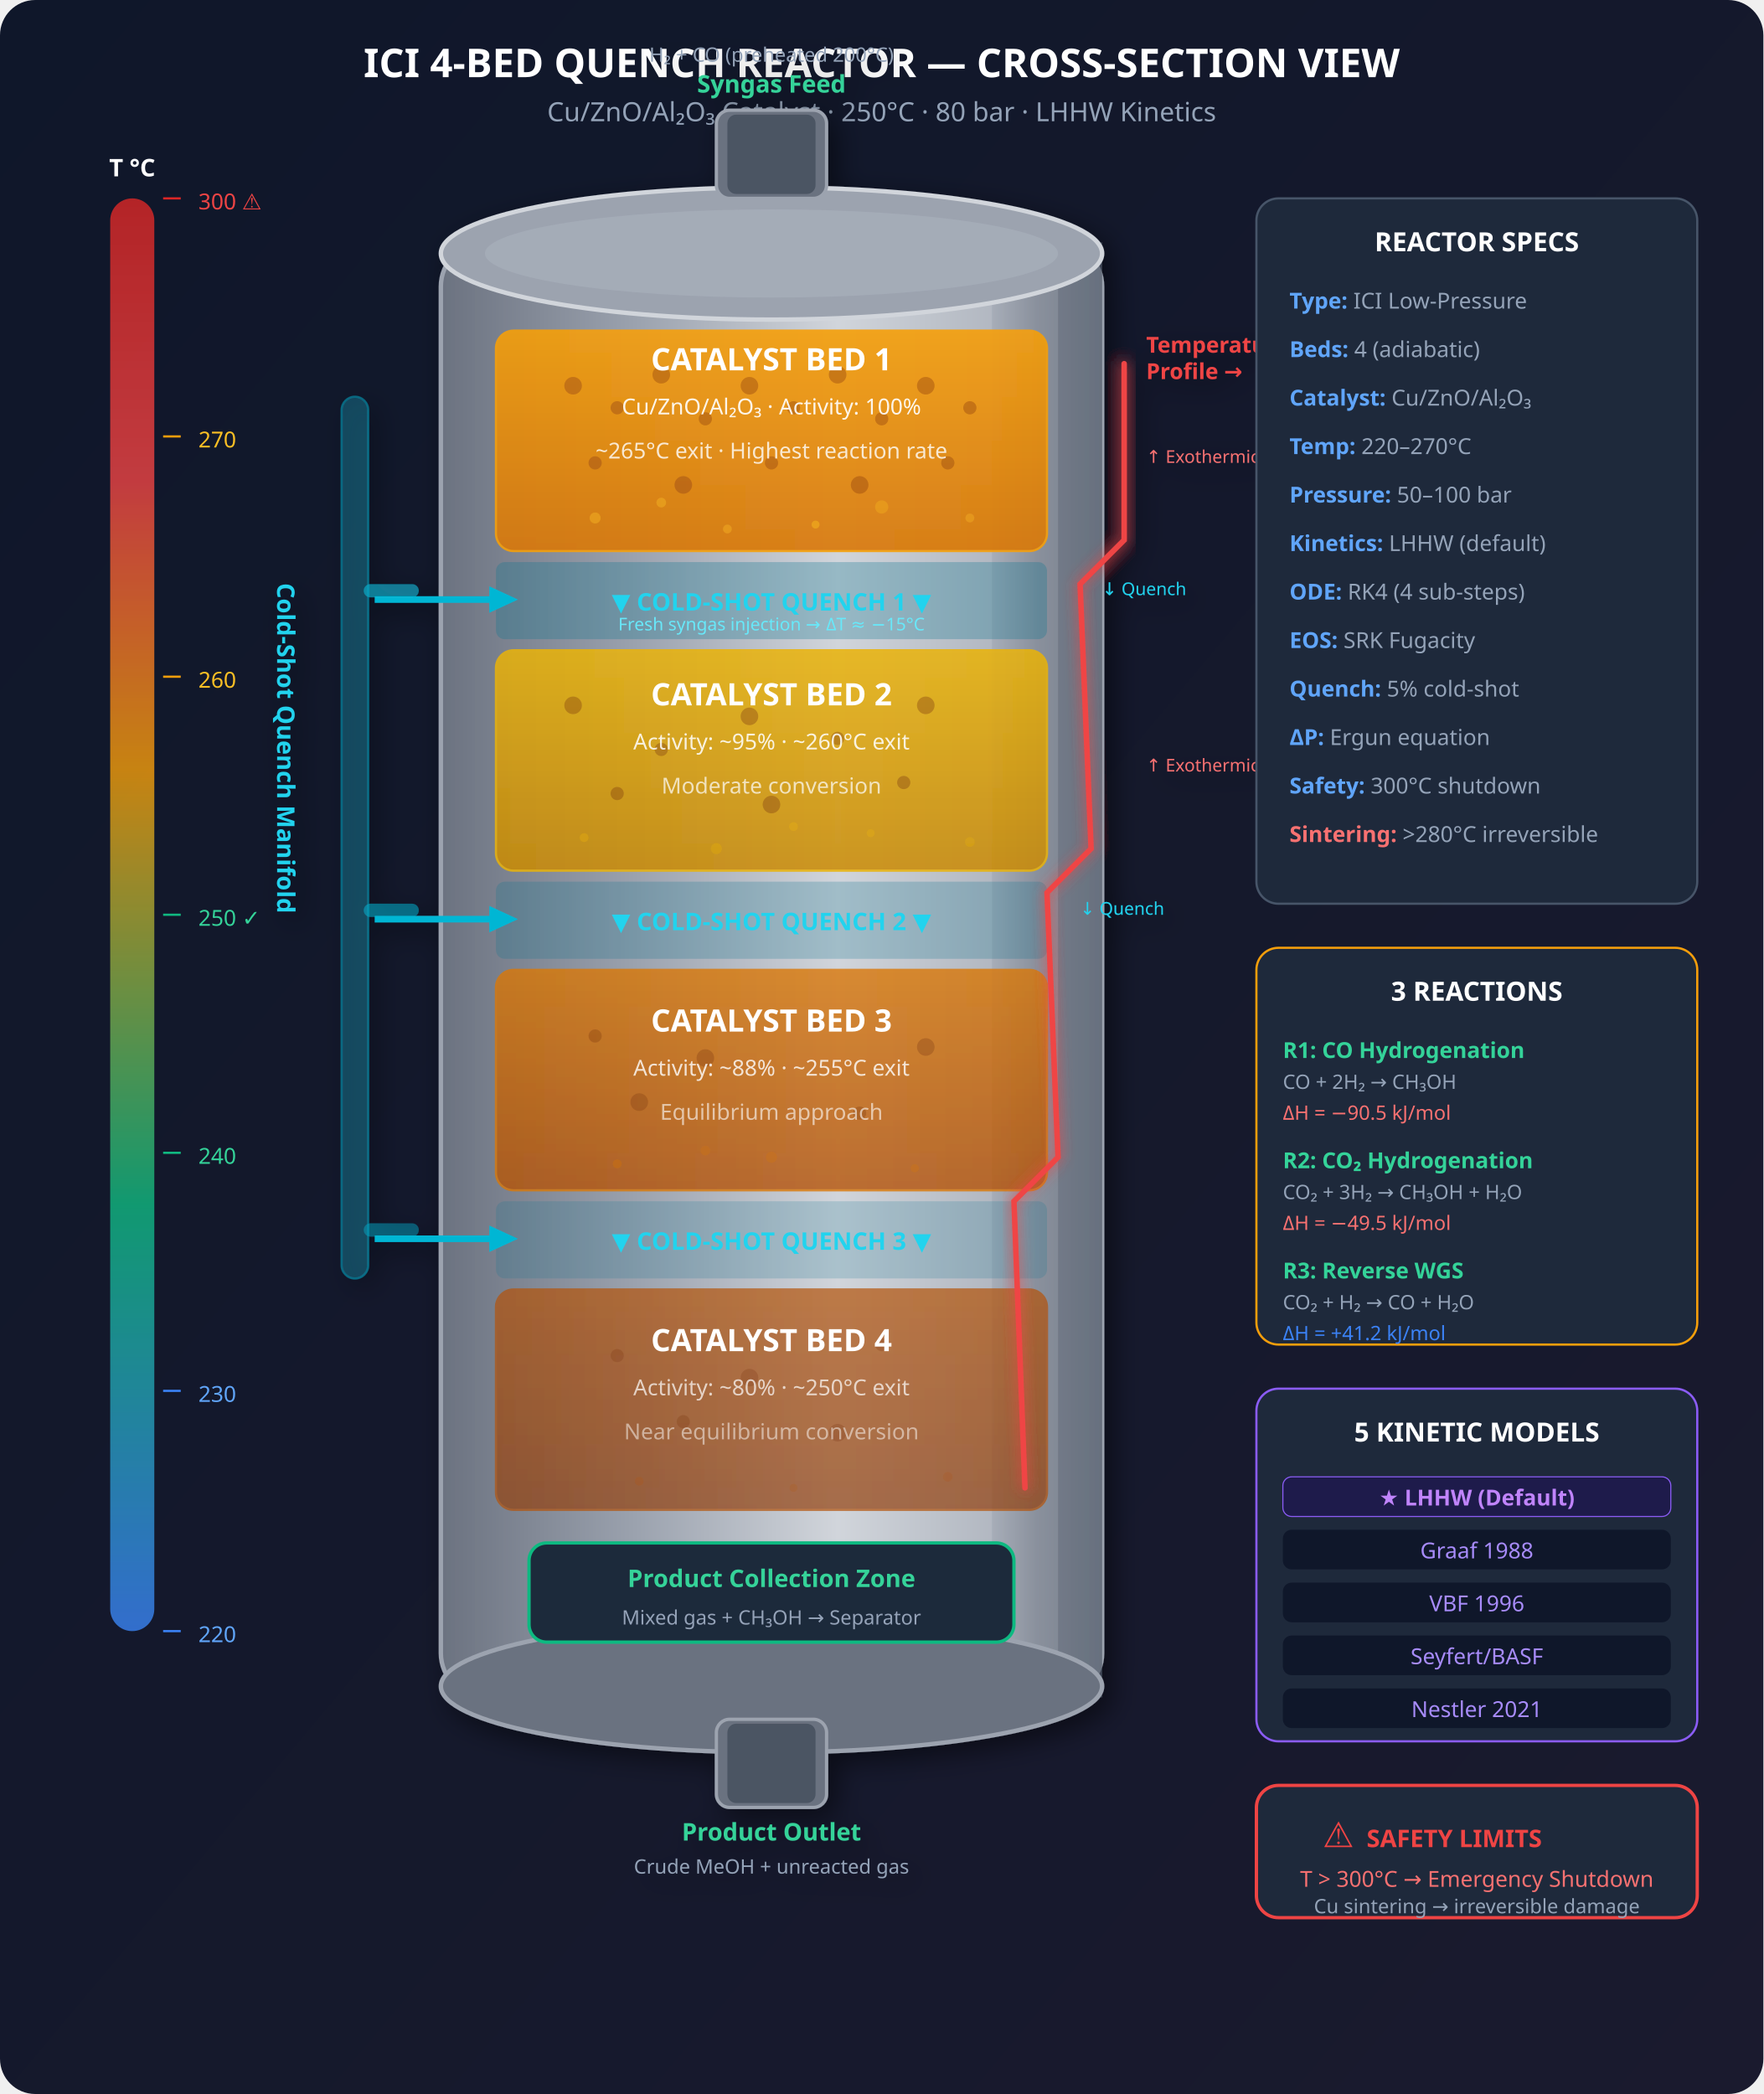
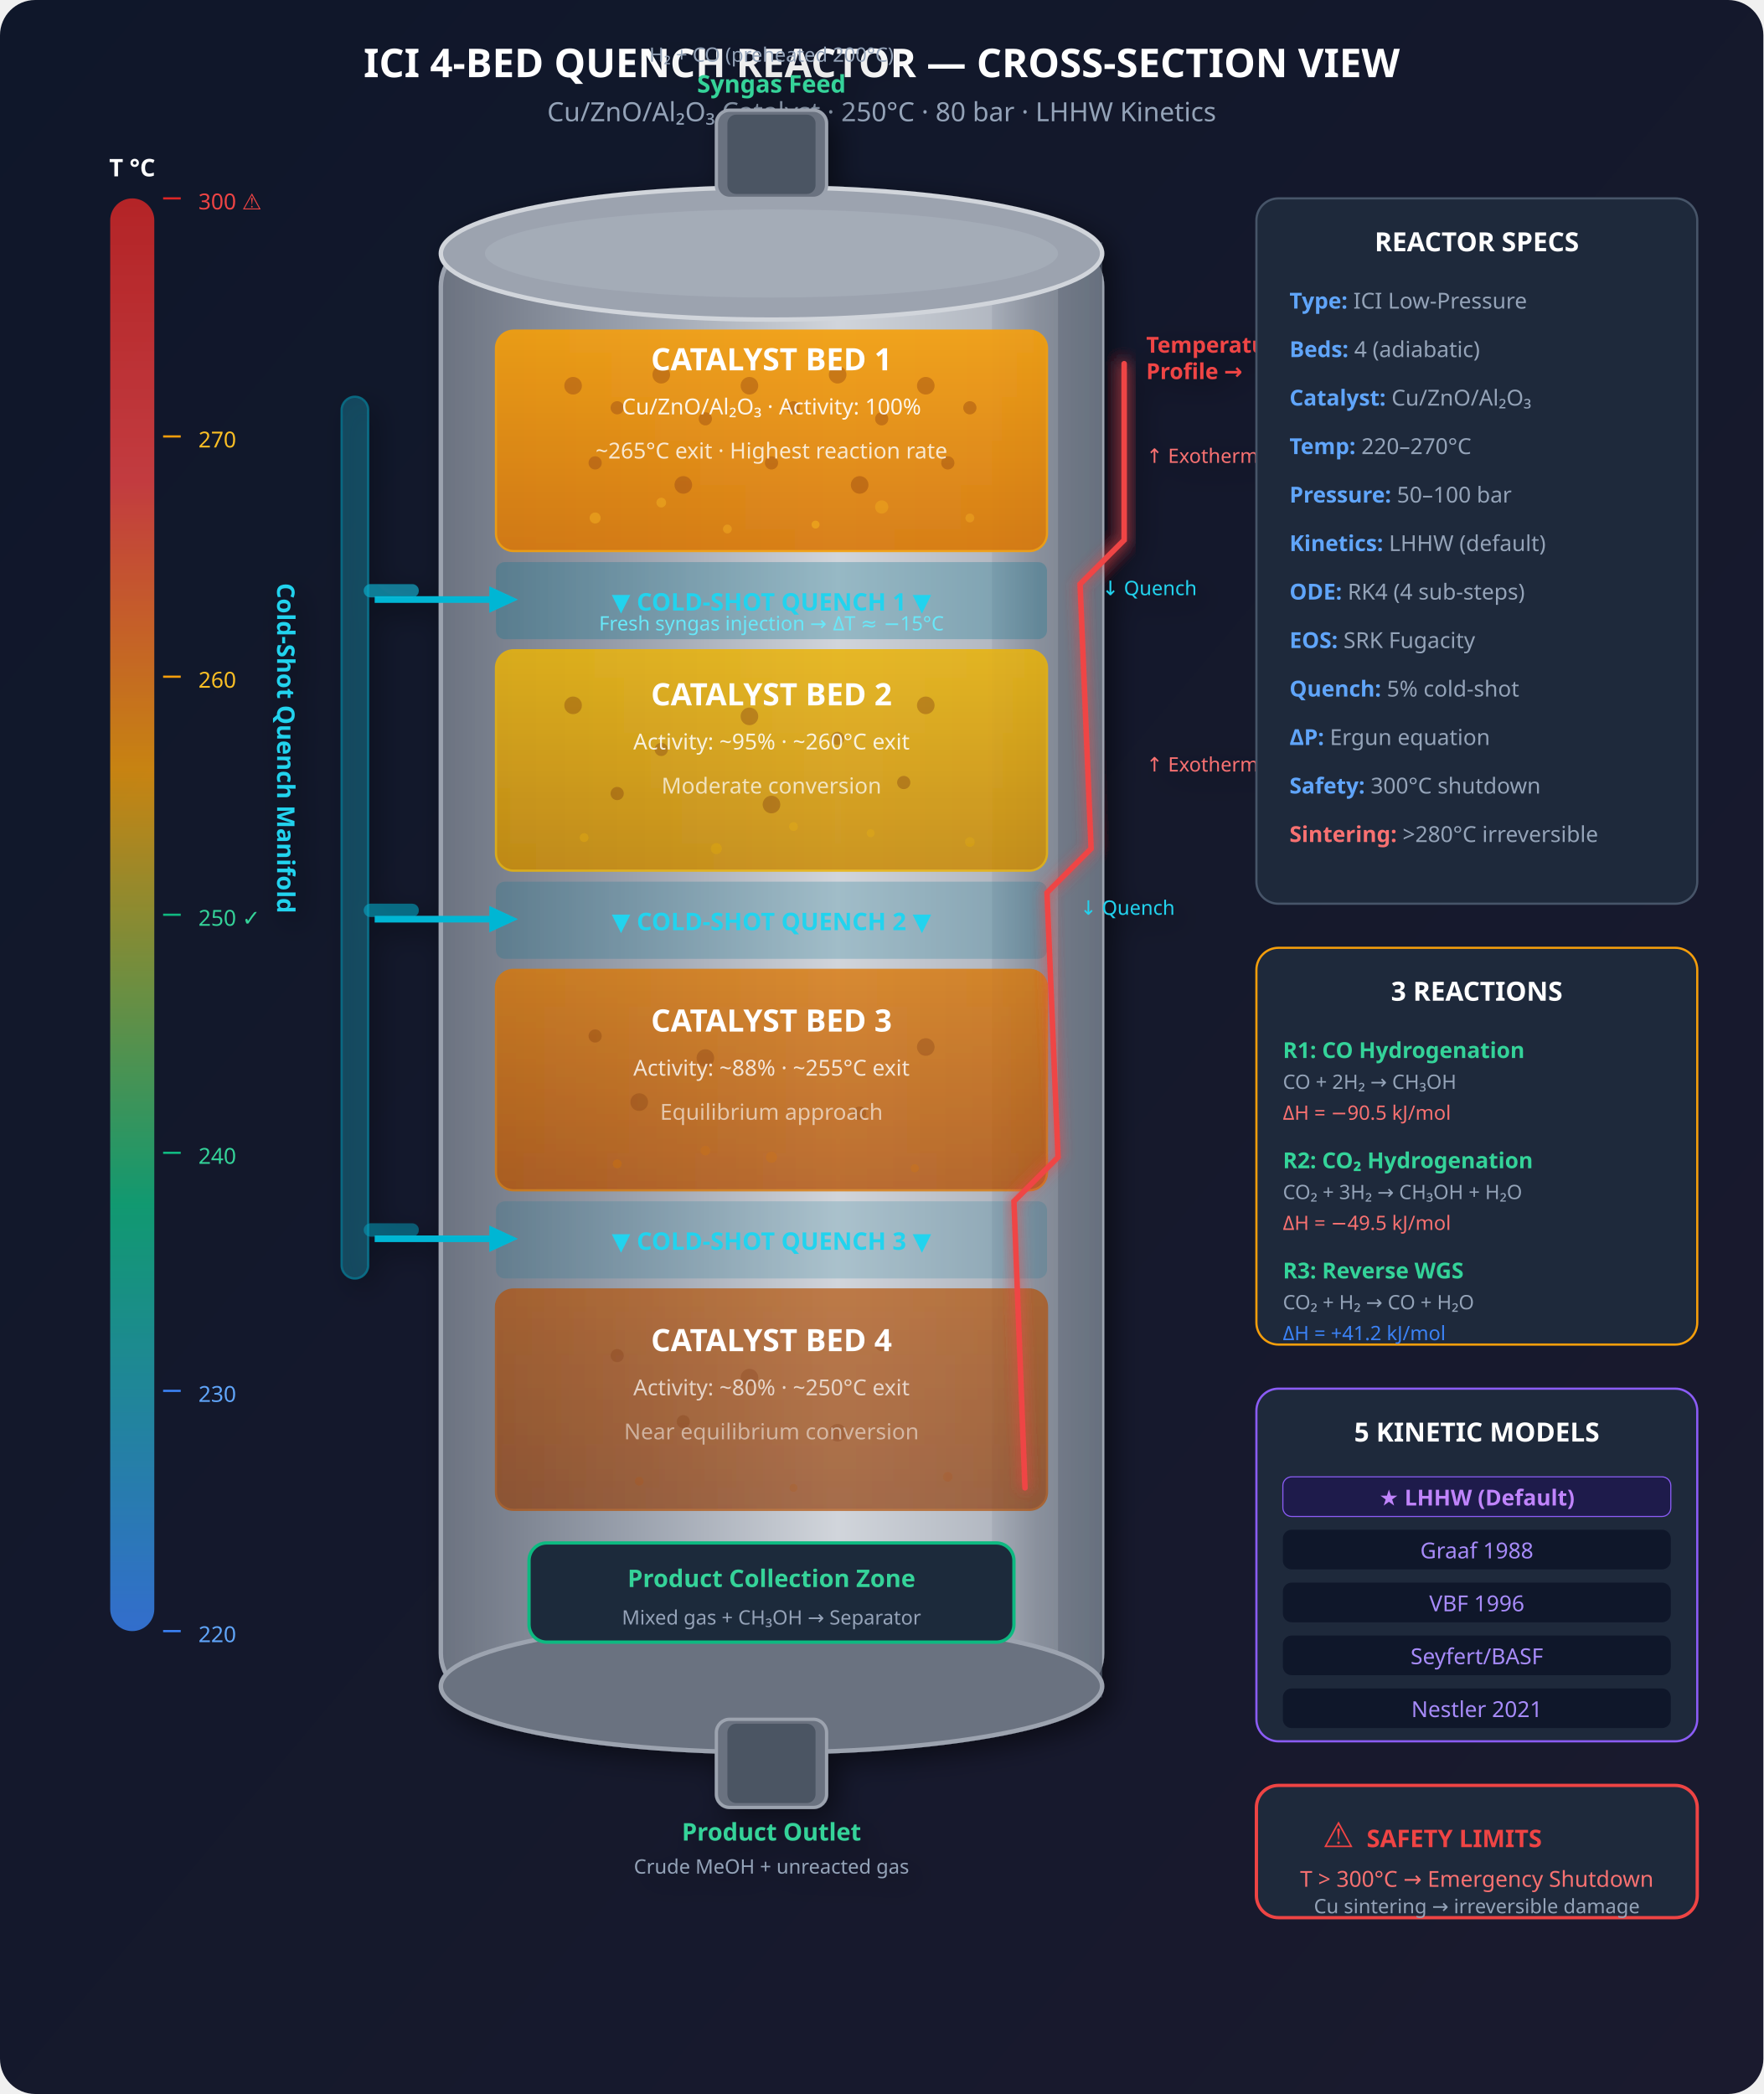
<svg xmlns="http://www.w3.org/2000/svg" viewBox="0 0 800 950" width="800" height="950">
  <defs>
    <linearGradient id="r3dBg" x1="0%" y1="0%" x2="100%" y2="100%">
      <stop offset="0%" stop-color="#0f172a" />
      <stop offset="100%" stop-color="#1a1a2e" />
    </linearGradient>
    <linearGradient id="metalLeft" x1="0%" y1="0%" x2="100%" y2="0%">
      <stop offset="0%" stop-color="#6b7280" />
      <stop offset="30%" stop-color="#9ca3af" />
      <stop offset="60%" stop-color="#d1d5db" />
      <stop offset="100%" stop-color="#9ca3af" />
    </linearGradient>
    <linearGradient id="metalRight" x1="0%" y1="0%" x2="100%" y2="0%">
      <stop offset="0%" stop-color="#9ca3af" />
      <stop offset="40%" stop-color="#6b7280" />
      <stop offset="100%" stop-color="#4b5563" />
    </linearGradient>
    <linearGradient id="catGrad1" x1="0%" y1="0%" x2="0%" y2="100%">
      <stop offset="0%" stop-color="#f59e0b" />
      <stop offset="100%" stop-color="#d97706" />
    </linearGradient>
    <linearGradient id="catGrad2" x1="0%" y1="0%" x2="0%" y2="100%">
      <stop offset="0%" stop-color="#eab308" />
      <stop offset="100%" stop-color="#ca8a04" />
    </linearGradient>
    <linearGradient id="catGrad3" x1="0%" y1="0%" x2="0%" y2="100%">
      <stop offset="0%" stop-color="#d97706" />
      <stop offset="100%" stop-color="#b45309" />
    </linearGradient>
    <linearGradient id="catGrad4" x1="0%" y1="0%" x2="0%" y2="100%">
      <stop offset="0%" stop-color="#b45309" />
      <stop offset="100%" stop-color="#92400e" />
    </linearGradient>
    <linearGradient id="tempBar" x1="0%" y1="100%" x2="0%" y2="0%">
      <stop offset="0%" stop-color="#3b82f6" />
      <stop offset="30%" stop-color="#10b981" />
      <stop offset="60%" stop-color="#f59e0b" />
      <stop offset="80%" stop-color="#ef4444" />
      <stop offset="100%" stop-color="#dc2626" />
    </linearGradient>
    <filter id="r3dShadow">
      <feDropShadow dx="4" dy="4" stdDeviation="6" flood-opacity="0.5" />
    </filter>
    <filter id="innerGlow">
      <feGaussianBlur stdDeviation="3" result="blur" />
      <feMerge>
        <feMergeNode in="blur" />
        <feMergeNode in="SourceGraphic" />
      </feMerge>
    </filter>
    <style>
      @keyframes quenchPulse { 0% { opacity: 0.3; } 50% { opacity: 0.9; } 100% { opacity: 0.3; } }
      @keyframes bubbleRise1 { 0% { transform: translateY(0); opacity: 0.6; } 80% { opacity: 0.3; } 100% { transform: translateY(-90px); opacity: 0; } }
      @keyframes bubbleRise2 { 0% { transform: translateY(0); opacity: 0.5; } 80% { opacity: 0.2; } 100% { transform: translateY(-80px); opacity: 0; } }
      @keyframes bubbleRise3 { 0% { transform: translateY(0); opacity: 0.4; } 80% { opacity: 0.15; } 100% { transform: translateY(-70px); opacity: 0; } }
      .quench-pulse { animation: quenchPulse 2.5s ease-in-out infinite; }
      .bubble-1 { animation: bubbleRise1 3s ease-out infinite; }
      .bubble-2 { animation: bubbleRise2 3.5s ease-out infinite; }
      .bubble-3 { animation: bubbleRise3 2.8s ease-out infinite; }
      .bubble-4 { animation: bubbleRise1 4s ease-out infinite; }
      .bubble-5 { animation: bubbleRise2 3.2s ease-out infinite; }
      .bubble-6 { animation: bubbleRise3 3.8s ease-out infinite; }
    </style>
  </defs>
  <rect width="800" height="950" fill="url(#r3dBg)" rx="16" />
  <text x="400" y="35" font-family="'Segoe UI', system-ui, sans-serif" font-size="18" fill="white" text-anchor="middle" font-weight="700">ICI 4-BED QUENCH REACTOR — CROSS-SECTION VIEW</text>
  <text x="400" y="55" font-family="'Segoe UI', system-ui, sans-serif" font-size="12" fill="#94a3b8" text-anchor="middle">Cu/ZnO/Al₂O₃ Catalyst · 250°C · 80 bar · LHHW Kinetics</text>
  <g transform="translate(50, 90)">
    <rect x="0" y="0" width="20" height="650" rx="10" fill="url(#tempBar)" opacity="0.8" />
    <text x="10" y="-10" font-family="'Segoe UI', sans-serif" font-size="11" fill="white" text-anchor="middle" font-weight="600">T °C</text>
    <line x1="24" y1="0" x2="32" y2="0" stroke="#dc2626" stroke-width="1" />
    <text x="40" y="5" font-family="'Segoe UI', sans-serif" font-size="10" fill="#ef4444">300 ⚠</text>
    <line x1="24" y1="108" x2="32" y2="108" stroke="#f59e0b" stroke-width="1" />
    <text x="40" y="113" font-family="'Segoe UI', sans-serif" font-size="10" fill="#fbbf24">270</text>
    <line x1="24" y1="217" x2="32" y2="217" stroke="#f59e0b" stroke-width="1" />
    <text x="40" y="222" font-family="'Segoe UI', sans-serif" font-size="10" fill="#fbbf24">260</text>
    <line x1="24" y1="325" x2="32" y2="325" stroke="#10b981" stroke-width="1" />
    <text x="40" y="330" font-family="'Segoe UI', sans-serif" font-size="10" fill="#34d399">250 ✓</text>
    <line x1="24" y1="433" x2="32" y2="433" stroke="#10b981" stroke-width="1" />
    <text x="40" y="438" font-family="'Segoe UI', sans-serif" font-size="10" fill="#34d399">240</text>
    <line x1="24" y1="541" x2="32" y2="541" stroke="#3b82f6" stroke-width="1" />
    <text x="40" y="546" font-family="'Segoe UI', sans-serif" font-size="10" fill="#60a5fa">230</text>
    <line x1="24" y1="650" x2="32" y2="650" stroke="#3b82f6" stroke-width="1" />
    <text x="40" y="655" font-family="'Segoe UI', sans-serif" font-size="10" fill="#60a5fa">220</text>
  </g>
  <g transform="translate(200, 80)" filter="url(#r3dShadow)">
    <rect x="0" y="30" width="300" height="660" rx="20" fill="url(#metalLeft)" stroke="#9ca3af" stroke-width="2" />
    <rect x="250" y="30" width="50" height="660" rx="0" fill="url(#metalRight)" opacity="0.5" />
    <rect x="280" y="30" width="20" height="660" rx="0" fill="#4b5563" opacity="0.3" />
    <ellipse cx="150" cy="35" rx="150" ry="30" fill="#9ca3af" stroke="#d1d5db" stroke-width="2" />
    <ellipse cx="150" cy="35" rx="130" ry="20" fill="#b0b8c4" opacity="0.4" />
    <ellipse cx="150" cy="685" rx="150" ry="30" fill="#6b7280" stroke="#9ca3af" stroke-width="2" />
    <rect x="125" y="-30" width="50" height="40" rx="6" fill="#6b7280" stroke="#9ca3af" stroke-width="1.5" />
    <rect x="130" y="-28" width="40" height="36" rx="4" fill="#4b5563" />
    <text x="150" y="-38" font-family="'Segoe UI', sans-serif" font-size="11" fill="#34d399" text-anchor="middle" font-weight="600">Syngas Feed</text>
    <text x="150" y="-52" font-family="'Segoe UI', sans-serif" font-size="9" fill="#94a3b8" text-anchor="middle">H₂ + CO (preheated 200°C)</text>
    <rect x="25" y="70" width="250" height="100" rx="8" fill="url(#catGrad1)" opacity="0.9" stroke="#f59e0b" stroke-width="1" />
    <g opacity="0.4">
      <circle cx="60" cy="95" r="4" fill="#92400e" />
      <circle cx="80" cy="105" r="3" fill="#92400e" />
      <circle cx="100" cy="90" r="4" fill="#92400e" />
      <circle cx="120" cy="110" r="3" fill="#92400e" />
      <circle cx="140" cy="95" r="4" fill="#92400e" />
      <circle cx="160" cy="105" r="3" fill="#92400e" />
      <circle cx="180" cy="90" r="4" fill="#92400e" />
      <circle cx="200" cy="110" r="3" fill="#92400e" />
      <circle cx="220" cy="95" r="4" fill="#92400e" />
      <circle cx="240" cy="105" r="3" fill="#92400e" />
      <circle cx="70" cy="130" r="3" fill="#92400e" />
      <circle cx="110" cy="140" r="4" fill="#92400e" />
      <circle cx="150" cy="130" r="3" fill="#92400e" />
      <circle cx="190" cy="140" r="4" fill="#92400e" />
      <circle cx="230" cy="130" r="3" fill="#92400e" />
    </g>
    <circle cx="70" cy="155" r="2.5" fill="#fbbf24" opacity="0.4" class="bubble-1" />
    <circle cx="130" cy="160" r="2" fill="#fbbf24" opacity="0.35" class="bubble-2" />
    <circle cx="200" cy="150" r="3" fill="#fbbf24" opacity="0.3" class="bubble-3" />
    <circle cx="170" cy="158" r="1.8" fill="#fbbf24" opacity="0.45" class="bubble-4" />
    <circle cx="100" cy="148" r="2.2" fill="#fbbf24" opacity="0.38" class="bubble-5" />
    <circle cx="240" cy="155" r="2" fill="#fbbf24" opacity="0.32" class="bubble-6" />
    <text x="150" y="88" font-family="'Segoe UI', sans-serif" font-size="14" fill="white" text-anchor="middle" font-weight="700">CATALYST BED 1</text>
    <text x="150" y="108" font-family="'Segoe UI', sans-serif" font-size="10" fill="white" text-anchor="middle" opacity="0.9">Cu/ZnO/Al₂O₃ · Activity: 100%</text>
    <text x="150" y="128" font-family="'Segoe UI', sans-serif" font-size="10" fill="white" text-anchor="middle" opacity="0.8">~265°C exit · Highest reaction rate</text>
    <rect x="25" y="175" width="250" height="35" rx="4" fill="#0e7490" opacity="0.3" />
    <g class="quench-pulse">
      <path d="M -30,192 L 25,192" stroke="#06b6d4" stroke-width="3" fill="none" />
      <polygon points="22,186 35,192 22,198" fill="#06b6d4" />
    </g>
    <text x="150" y="197" font-family="'Segoe UI', sans-serif" font-size="11" fill="#22d3ee" text-anchor="middle" font-weight="600">▼ COLD-SHOT QUENCH 1 ▼</text>
-     <text x="150" y="206" font-family="'Segoe UI', sans-serif" font-size="8" fill="#67e8f9" text-anchor="middle">Fresh syngas injection → ΔT ≈ −15°C</text>
+     <text x="150" y="206" font-family="'Segoe UI', sans-serif" font-size="9" fill="#67e8f9" text-anchor="middle">Fresh syngas injection → ΔT ≈ −15°C</text>
    <rect x="25" y="215" width="250" height="100" rx="8" fill="url(#catGrad2)" opacity="0.85" stroke="#eab308" stroke-width="1" />
    <g opacity="0.35">
      <circle cx="60" cy="240" r="4" fill="#78350f" />
      <circle cx="100" cy="260" r="3" fill="#78350f" />
      <circle cx="140" cy="245" r="4" fill="#78350f" />
      <circle cx="180" cy="255" r="3" fill="#78350f" />
      <circle cx="220" cy="240" r="4" fill="#78350f" />
      <circle cx="80" cy="280" r="3" fill="#78350f" />
      <circle cx="150" cy="285" r="4" fill="#78350f" />
      <circle cx="210" cy="275" r="3" fill="#78350f" />
    </g>
    <circle cx="65" cy="300" r="2" fill="#eab308" opacity="0.35" class="bubble-3" />
    <circle cx="125" cy="305" r="2.5" fill="#eab308" opacity="0.3" class="bubble-1" />
    <circle cx="195" cy="298" r="1.8" fill="#eab308" opacity="0.32" class="bubble-5" />
    <circle cx="240" cy="302" r="2.2" fill="#eab308" opacity="0.28" class="bubble-2" />
    <circle cx="160" cy="295" r="2" fill="#eab308" opacity="0.34" class="bubble-6" />
    <text x="150" y="240" font-family="'Segoe UI', sans-serif" font-size="14" fill="white" text-anchor="middle" font-weight="700">CATALYST BED 2</text>
    <text x="150" y="260" font-family="'Segoe UI', sans-serif" font-size="10" fill="white" text-anchor="middle" opacity="0.85">Activity: ~95% · ~260°C exit</text>
    <text x="150" y="280" font-family="'Segoe UI', sans-serif" font-size="10" fill="white" text-anchor="middle" opacity="0.7">Moderate conversion</text>
    <rect x="25" y="320" width="250" height="35" rx="4" fill="#0e7490" opacity="0.25" />
    <g class="quench-pulse" style="animation-delay: 0.7s">
      <path d="M -30,337 L 25,337" stroke="#06b6d4" stroke-width="3" fill="none" />
      <polygon points="22,331 35,337 22,343" fill="#06b6d4" />
    </g>
    <text x="150" y="342" font-family="'Segoe UI', sans-serif" font-size="11" fill="#22d3ee" text-anchor="middle" font-weight="600">▼ COLD-SHOT QUENCH 2 ▼</text>
    <rect x="25" y="360" width="250" height="100" rx="8" fill="url(#catGrad3)" opacity="0.8" stroke="#d97706" stroke-width="1" />
    <g opacity="0.3">
      <circle cx="70" cy="390" r="3" fill="#78350f" />
      <circle cx="120" cy="400" r="4" fill="#78350f" />
      <circle cx="170" cy="385" r="3" fill="#78350f" />
      <circle cx="220" cy="395" r="4" fill="#78350f" />
      <circle cx="90" cy="420" r="4" fill="#78350f" />
      <circle cx="190" cy="425" r="3" fill="#78350f" />
    </g>
    <circle cx="80" cy="448" r="2" fill="#d97706" opacity="0.3" class="bubble-2" />
    <circle cx="150" cy="445" r="2.5" fill="#d97706" opacity="0.25" class="bubble-4" />
    <circle cx="215" cy="450" r="1.8" fill="#d97706" opacity="0.28" class="bubble-1" />
    <circle cx="120" cy="442" r="2.2" fill="#d97706" opacity="0.22" class="bubble-6" />
    <text x="150" y="388" font-family="'Segoe UI', sans-serif" font-size="14" fill="white" text-anchor="middle" font-weight="700">CATALYST BED 3</text>
    <text x="150" y="408" font-family="'Segoe UI', sans-serif" font-size="10" fill="white" text-anchor="middle" opacity="0.8">Activity: ~88% · ~255°C exit</text>
    <text x="150" y="428" font-family="'Segoe UI', sans-serif" font-size="10" fill="white" text-anchor="middle" opacity="0.6">Equilibrium approach</text>
    <rect x="25" y="465" width="250" height="35" rx="4" fill="#0e7490" opacity="0.2" />
    <g class="quench-pulse" style="animation-delay: 1.4s">
      <path d="M -30,482 L 25,482" stroke="#06b6d4" stroke-width="3" fill="none" />
      <polygon points="22,476 35,482 22,488" fill="#06b6d4" />
    </g>
    <text x="150" y="487" font-family="'Segoe UI', sans-serif" font-size="11" fill="#22d3ee" text-anchor="middle" font-weight="600">▼ COLD-SHOT QUENCH 3 ▼</text>
    <rect x="25" y="505" width="250" height="100" rx="8" fill="url(#catGrad4)" opacity="0.7" stroke="#b45309" stroke-width="1" />
    <g opacity="0.25">
      <circle cx="80" cy="535" r="3" fill="#78350f" />
      <circle cx="140" cy="545" r="4" fill="#78350f" />
      <circle cx="200" cy="530" r="3" fill="#78350f" />
      <circle cx="110" cy="565" r="3" fill="#78350f" />
      <circle cx="180" cy="570" r="4" fill="#78350f" />
    </g>
    <circle cx="90" cy="592" r="2" fill="#b45309" opacity="0.22" class="bubble-5" />
    <circle cx="160" cy="595" r="1.8" fill="#b45309" opacity="0.2" class="bubble-3" />
    <circle cx="230" cy="590" r="2.2" fill="#b45309" opacity="0.18" class="bubble-1" />
    <text x="150" y="533" font-family="'Segoe UI', sans-serif" font-size="14" fill="white" text-anchor="middle" font-weight="700">CATALYST BED 4</text>
    <text x="150" y="553" font-family="'Segoe UI', sans-serif" font-size="10" fill="white" text-anchor="middle" opacity="0.7">Activity: ~80% · ~250°C exit</text>
    <text x="150" y="573" font-family="'Segoe UI', sans-serif" font-size="10" fill="white" text-anchor="middle" opacity="0.5">Near equilibrium conversion</text>
    <rect x="40" y="620" width="220" height="45" rx="8" fill="#1e293b" stroke="#10b981" stroke-width="1.5" />
    <text x="150" y="640" font-family="'Segoe UI', sans-serif" font-size="11" fill="#34d399" text-anchor="middle" font-weight="600">Product Collection Zone</text>
    <text x="150" y="657" font-family="'Segoe UI', sans-serif" font-size="9" fill="#94a3b8" text-anchor="middle">Mixed gas + CH₃OH → Separator</text>
    <rect x="125" y="700" width="50" height="40" rx="6" fill="#6b7280" stroke="#9ca3af" stroke-width="1.5" />
    <rect x="130" y="702" width="40" height="36" rx="4" fill="#4b5563" />
    <text x="150" y="755" font-family="'Segoe UI', sans-serif" font-size="11" fill="#34d399" text-anchor="middle" font-weight="600">Product Outlet</text>
    <text x="150" y="770" font-family="'Segoe UI', sans-serif" font-size="9" fill="#94a3b8" text-anchor="middle">Crude MeOH + unreacted gas</text>
    <path d="M 310,85 L 310,165 L 290,185 L 295,305 L 275,325 L 280,445 L 260,465 L 265,595" fill="none" stroke="#ef4444" stroke-width="2.5" stroke-linecap="round" filter="url(#innerGlow)" />
    <text x="320" y="80" font-family="'Segoe UI', sans-serif" font-size="10" fill="#ef4444" font-weight="600">Temperature</text>
    <text x="320" y="92" font-family="'Segoe UI', sans-serif" font-size="10" fill="#ef4444" font-weight="600">Profile →</text>
-     <text x="320" y="130" font-family="'Segoe UI', sans-serif" font-size="8" fill="#f87171">↑ Exothermic</text>
-     <text x="300" y="190" font-family="'Segoe UI', sans-serif" font-size="8" fill="#22d3ee">↓ Quench</text>
-     <text x="320" y="270" font-family="'Segoe UI', sans-serif" font-size="8" fill="#f87171">↑ Exothermic</text>
-     <text x="290" y="335" font-family="'Segoe UI', sans-serif" font-size="8" fill="#22d3ee">↓ Quench</text>
+     <text x="320" y="130" font-family="'Segoe UI', sans-serif" font-size="9" fill="#f87171">↑ Exothermic</text>
+     <text x="300" y="190" font-family="'Segoe UI', sans-serif" font-size="9" fill="#22d3ee">↓ Quench</text>
+     <text x="320" y="270" font-family="'Segoe UI', sans-serif" font-size="9" fill="#f87171">↑ Exothermic</text>
+     <text x="290" y="335" font-family="'Segoe UI', sans-serif" font-size="9" fill="#22d3ee">↓ Quench</text>
    <g>
      <text x="-70" y="192" font-family="'Segoe UI', sans-serif" font-size="11" fill="#22d3ee" text-anchor="middle" font-weight="600" writing-mode="tb">Cold-Shot Quench Manifold</text>
      <rect x="-45" y="100" width="12" height="400" rx="6" fill="#0e7490" stroke="#06b6d4" stroke-width="1" opacity="0.5" />
      <rect x="-35" y="185" width="25" height="6" rx="3" fill="#06b6d4" opacity="0.6" />
      <rect x="-35" y="330" width="25" height="6" rx="3" fill="#06b6d4" opacity="0.5" />
      <rect x="-35" y="475" width="25" height="6" rx="3" fill="#06b6d4" opacity="0.4" />
    </g>
  </g>
  <g transform="translate(570, 90)">
    <rect width="200" height="320" rx="10" fill="#1e293b" stroke="#475569" stroke-width="1" />
    <text x="100" y="24" font-family="'Segoe UI', sans-serif" font-size="12" fill="white" text-anchor="middle" font-weight="700">REACTOR SPECS</text>
    <g font-family="'Segoe UI', sans-serif" font-size="10" fill="#94a3b8" transform="translate(15, 0)">
      <text y="50">
        <tspan fill="#60a5fa" font-weight="600">Type:</tspan> ICI Low-Pressure</text>
      <text y="72">
        <tspan fill="#60a5fa" font-weight="600">Beds:</tspan> 4 (adiabatic)</text>
      <text y="94">
        <tspan fill="#60a5fa" font-weight="600">Catalyst:</tspan> Cu/ZnO/Al₂O₃</text>
      <text y="116">
        <tspan fill="#60a5fa" font-weight="600">Temp:</tspan> 220–270°C</text>
      <text y="138">
        <tspan fill="#60a5fa" font-weight="600">Pressure:</tspan> 50–100 bar</text>
      <text y="160">
        <tspan fill="#60a5fa" font-weight="600">Kinetics:</tspan> LHHW (default)</text>
      <text y="182">
        <tspan fill="#60a5fa" font-weight="600">ODE:</tspan> RK4 (4 sub-steps)</text>
      <text y="204">
        <tspan fill="#60a5fa" font-weight="600">EOS:</tspan> SRK Fugacity</text>
      <text y="226">
        <tspan fill="#60a5fa" font-weight="600">Quench:</tspan> 5% cold-shot</text>
      <text y="248">
        <tspan fill="#60a5fa" font-weight="600">ΔP:</tspan> Ergun equation</text>
      <text y="270">
        <tspan fill="#60a5fa" font-weight="600">Safety:</tspan> 300°C shutdown</text>
      <text y="292">
        <tspan fill="#f87171" font-weight="600">Sintering:</tspan> &gt;280°C irreversible</text>
    </g>
  </g>
  <g transform="translate(570, 430)">
    <rect width="200" height="180" rx="10" fill="#1e293b" stroke="#f59e0b" stroke-width="1" />
    <text x="100" y="24" font-family="'Segoe UI', sans-serif" font-size="12" fill="white" text-anchor="middle" font-weight="700">3 REACTIONS</text>
    <g font-family="'Segoe UI', sans-serif" transform="translate(12, 0)">
      <text y="50" font-size="10" fill="#34d399" font-weight="600">R1: CO Hydrogenation</text>
      <text y="64" font-size="9" fill="#94a3b8">CO + 2H₂ → CH₃OH</text>
      <text y="78" font-size="9" fill="#f87171">ΔH = −90.5 kJ/mol</text>
      <text y="100" font-size="10" fill="#34d399" font-weight="600">R2: CO₂ Hydrogenation</text>
      <text y="114" font-size="9" fill="#94a3b8">CO₂ + 3H₂ → CH₃OH + H₂O</text>
      <text y="128" font-size="9" fill="#f87171">ΔH = −49.5 kJ/mol</text>
      <text y="150" font-size="10" fill="#34d399" font-weight="600">R3: Reverse WGS</text>
      <text y="164" font-size="9" fill="#94a3b8">CO₂ + H₂ → CO + H₂O</text>
      <text y="178" font-size="9" fill="#3b82f6">ΔH = +41.2 kJ/mol</text>
    </g>
  </g>
  <g transform="translate(570, 630)">
    <rect width="200" height="160" rx="10" fill="#1e293b" stroke="#8b5cf6" stroke-width="1" />
    <text x="100" y="24" font-family="'Segoe UI', sans-serif" font-size="12" fill="white" text-anchor="middle" font-weight="700">5 KINETIC MODELS</text>
    <g font-family="'Segoe UI', sans-serif" font-size="10" transform="translate(12, 40)">
      <rect x="0" y="0" width="176" height="18" rx="4" fill="#1e1b4b" stroke="#8b5cf6" stroke-width="0.5" />
      <text x="88" y="13" fill="#c084fc" text-anchor="middle" font-weight="600">★ LHHW (Default)</text>
      <rect x="0" y="24" width="176" height="18" rx="4" fill="#0f172a" />
      <text x="88" y="37" fill="#a78bfa" text-anchor="middle">Graaf 1988</text>
      <rect x="0" y="48" width="176" height="18" rx="4" fill="#0f172a" />
      <text x="88" y="61" fill="#a78bfa" text-anchor="middle">VBF 1996</text>
      <rect x="0" y="72" width="176" height="18" rx="4" fill="#0f172a" />
      <text x="88" y="85" fill="#a78bfa" text-anchor="middle">Seyfert/BASF</text>
      <rect x="0" y="96" width="176" height="18" rx="4" fill="#0f172a" />
      <text x="88" y="109" fill="#a78bfa" text-anchor="middle">Nestler 2021</text>
    </g>
  </g>
  <g transform="translate(570, 810)">
    <rect width="200" height="60" rx="10" fill="#1e293b" stroke="#ef4444" stroke-width="1.5" />
    <text x="30" y="28" font-family="'Segoe UI', sans-serif" font-size="16" fill="#ef4444">⚠</text>
    <text x="50" y="28" font-family="'Segoe UI', sans-serif" font-size="11" fill="#ef4444" font-weight="700">SAFETY LIMITS</text>
    <text x="100" y="46" font-family="'Segoe UI', sans-serif" font-size="10" fill="#f87171" text-anchor="middle">T &gt; 300°C → Emergency Shutdown</text>
    <text x="100" y="58" font-family="'Segoe UI', sans-serif" font-size="9" fill="#94a3b8" text-anchor="middle">Cu sintering → irreversible damage</text>
  </g>
</svg>
